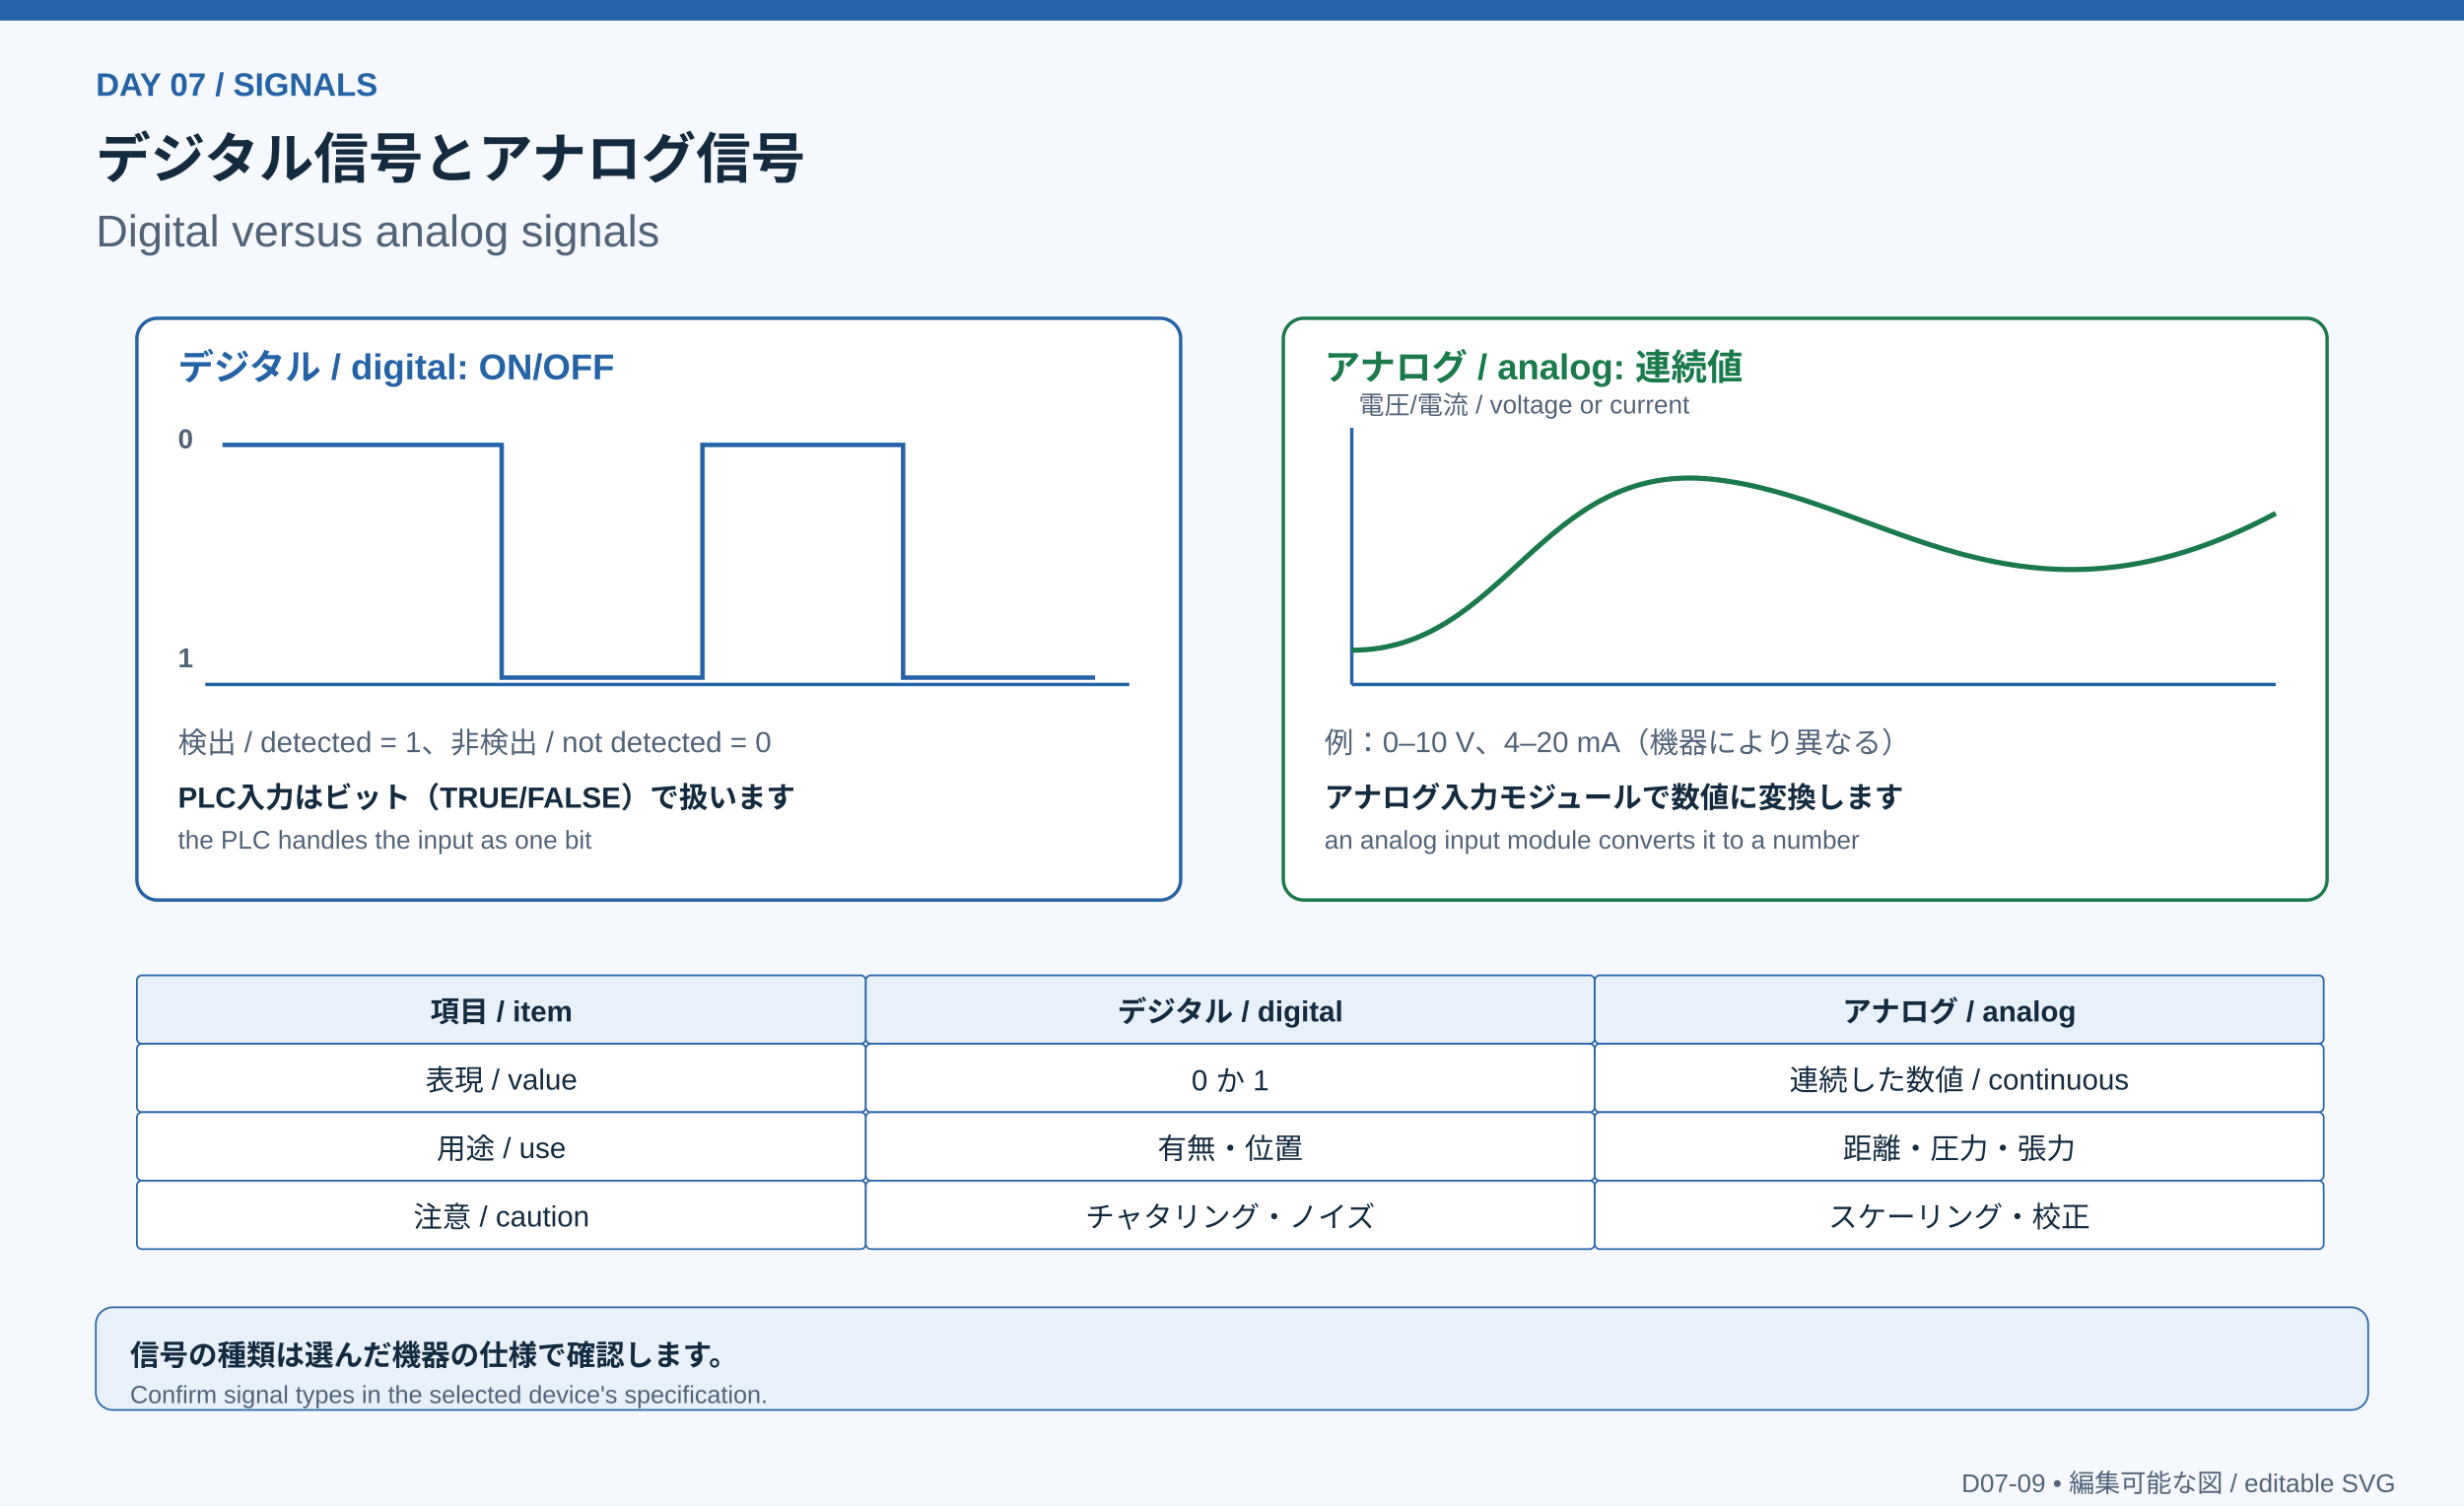
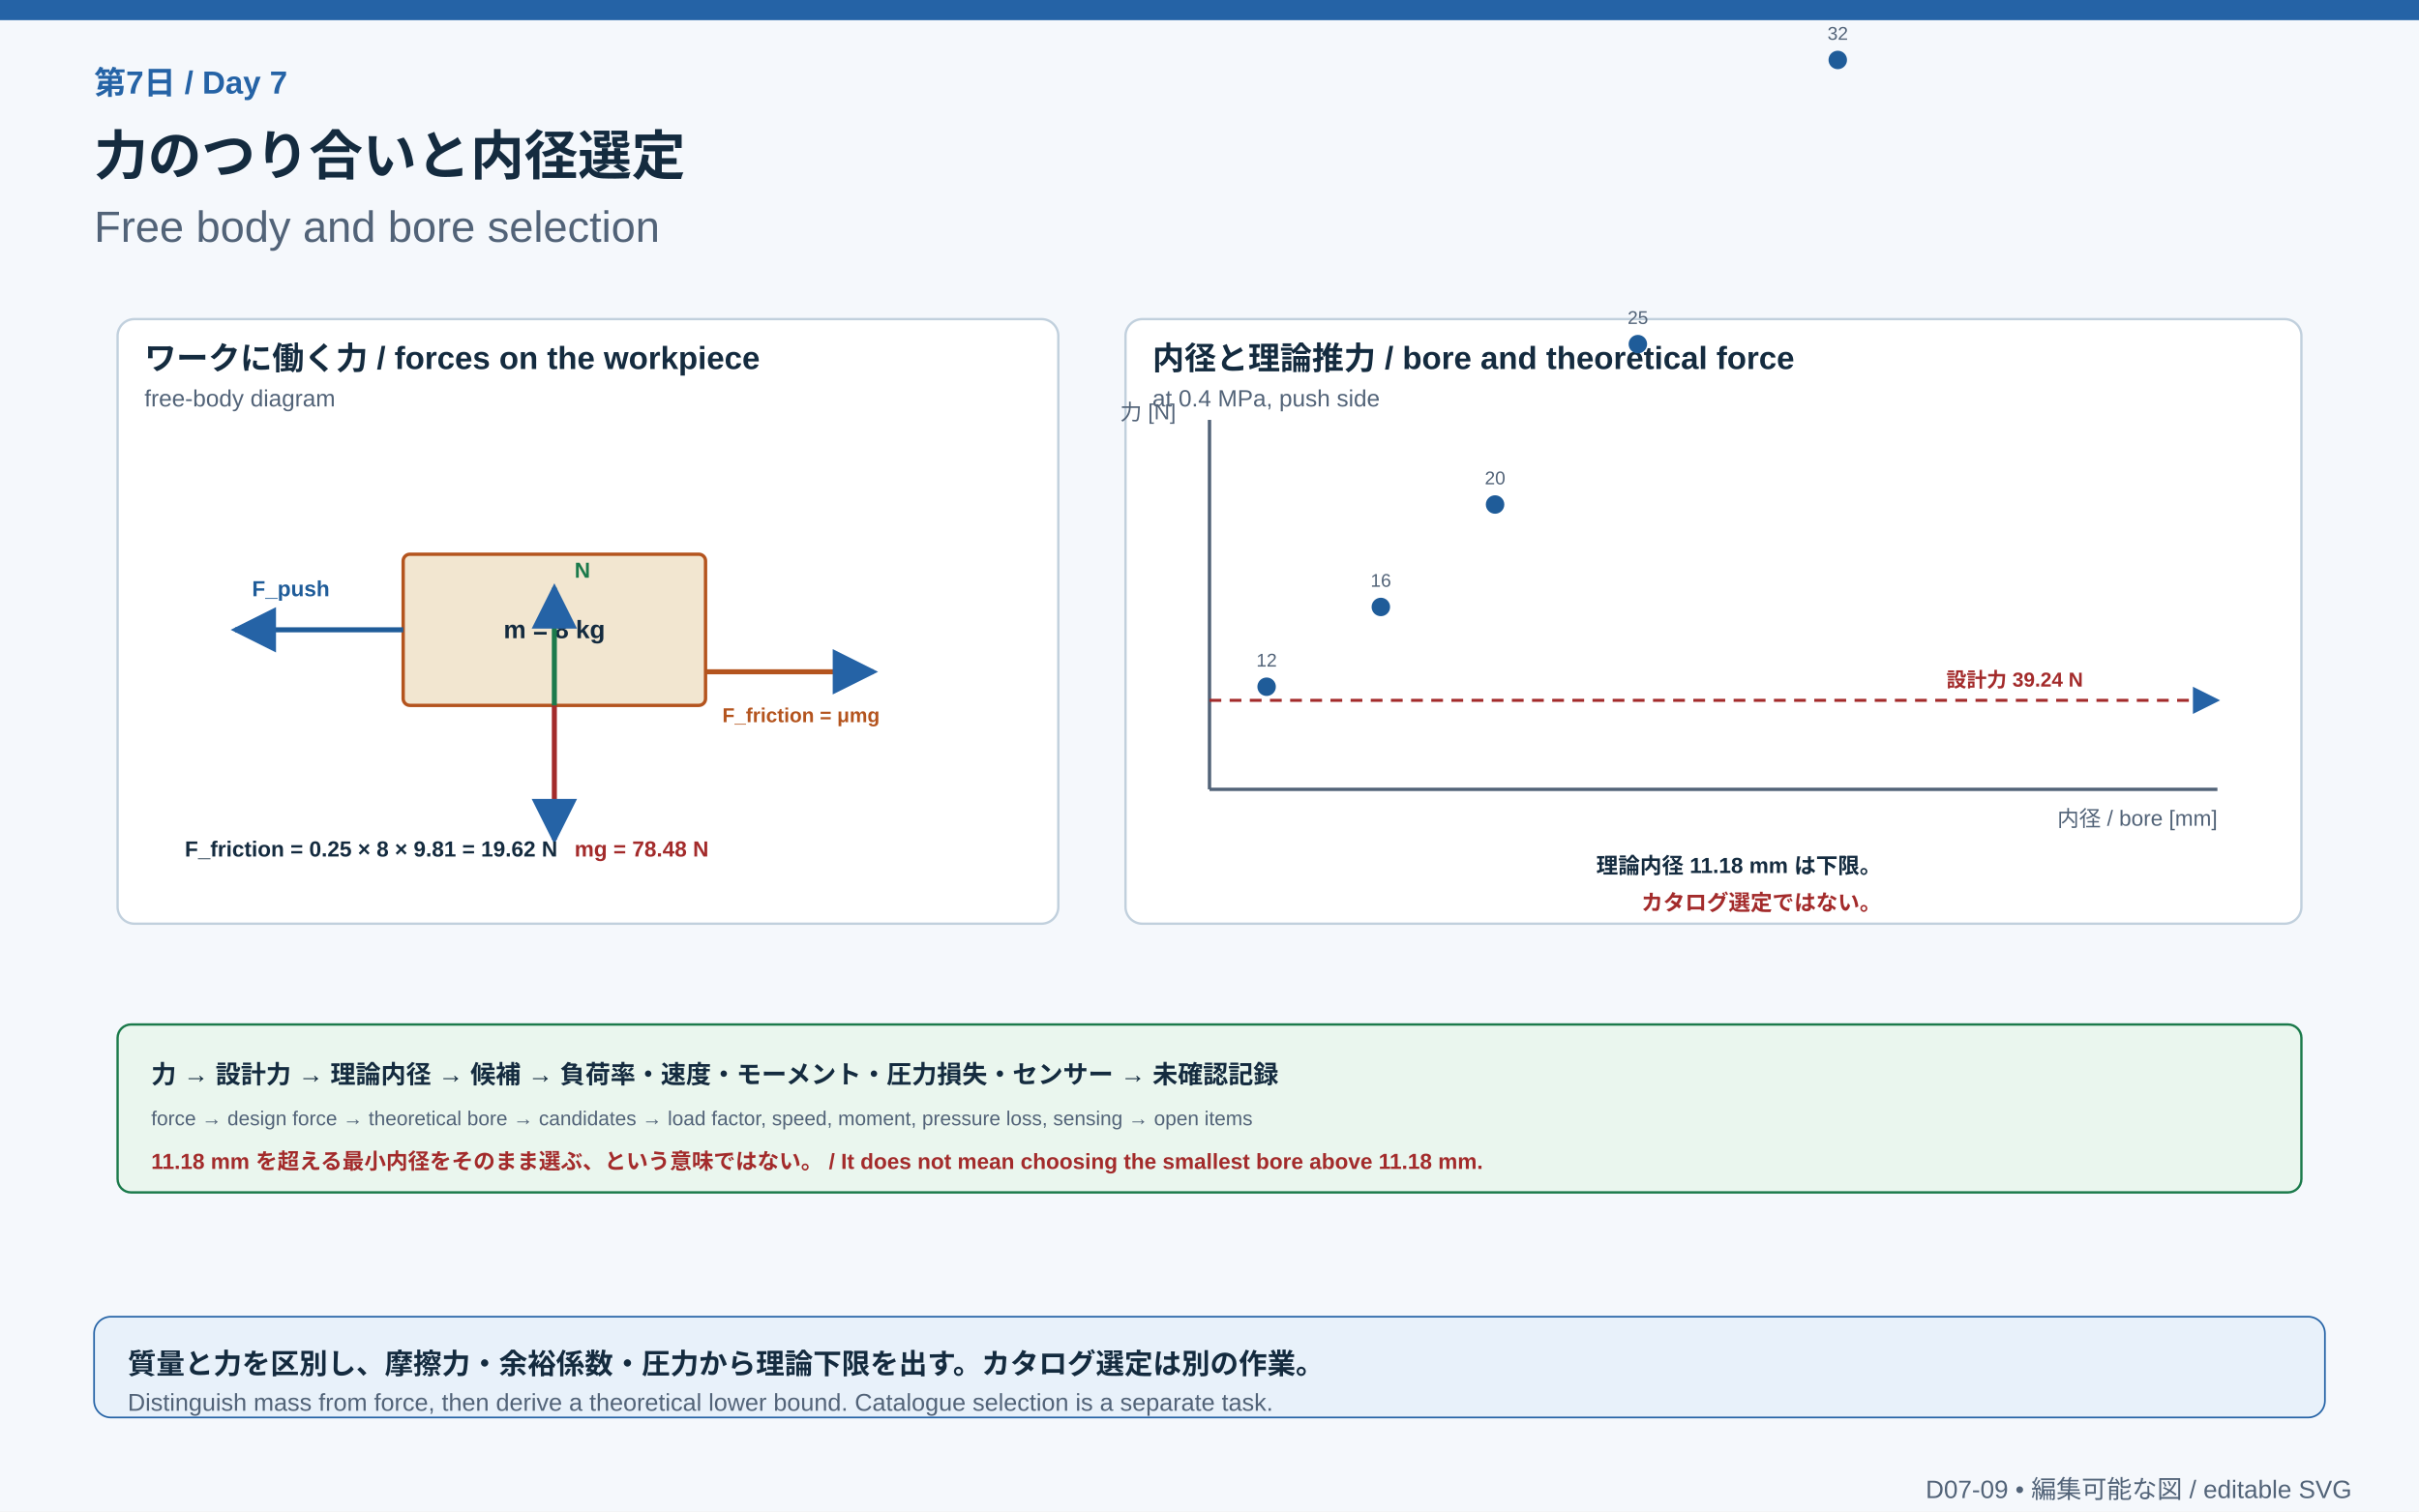
- <svg xmlns="http://www.w3.org/2000/svg" width="1440" height="880" viewBox="0 0 1440 880" role="img" aria-labelledby="title desc">
+ <svg xmlns="http://www.w3.org/2000/svg" width="1440" height="900" viewBox="0 0 1440 900" role="img" aria-labelledby="title desc">
  <defs>
    <marker id="arrow" viewBox="0 0 10 10" refX="9" refY="5" markerWidth="9" markerHeight="9" orient="auto">
      <path d="M0 0 10 5 0 10Z" fill="#2563A6" />
    </marker>
    <marker id="arrow-red" viewBox="0 0 10 10" refX="9" refY="5" markerWidth="9" markerHeight="9" orient="auto">
      <path d="M0 0 10 5 0 10Z" fill="#A32B2B" />
    </marker>
    <marker id="arrow-green" viewBox="0 0 10 10" refX="9" refY="5" markerWidth="9" markerHeight="9" orient="auto">
      <path d="M0 0 10 5 0 10Z" fill="#1B7A4B" />
    </marker>
  </defs>
-   <rect x="0" y="0" width="1440" height="880" fill="#F5F8FC" />
+   <rect x="0" y="0" width="1440" height="900" fill="#F5F8FC" />
  <rect x="0" y="0" width="1440" height="12" fill="#2563A6" />
-   <text x="56.0" y="56.0" font-family="Arial, 'Noto Sans JP', 'Yu Gothic', Meiryo, sans-serif" font-size="19" fill="#2563A6" font-weight="700" text-anchor="start">DAY 07 / SIGNALS</text>
-   <text x="56.0" y="104.0" font-family="Arial, 'Noto Sans JP', 'Yu Gothic', Meiryo, sans-serif" font-size="32" fill="#142B3F" font-weight="700" text-anchor="start">デジタル信号とアナログ信号</text>
-   <text x="56.0" y="144.0" font-family="Arial, 'Noto Sans JP', 'Yu Gothic', Meiryo, sans-serif" font-size="26" fill="#526378" font-weight="400" text-anchor="start">Digital versus analog signals</text>
-   <rect x="80.0" y="186.0" width="610.0" height="340.0" rx="12" fill="#FFFFFF" stroke="#2563A6" stroke-width="2" />
-   <text x="104.0" y="222.0" font-family="Arial, 'Noto Sans JP', 'Yu Gothic', Meiryo, sans-serif" font-size="21" fill="#2563A6" font-weight="700" text-anchor="start">デジタル / digital: ON/OFF</text>
-   <path d="M120.0 400.0 L660.0 400.0" fill="none" stroke="#2563A6" stroke-width="2" />
-   <text x="104.0" y="390.0" font-family="Arial, 'Noto Sans JP', 'Yu Gothic', Meiryo, sans-serif" font-size="16" fill="#526378" font-weight="700" text-anchor="start">1</text>
-   <text x="104.0" y="262.0" font-family="Arial, 'Noto Sans JP', 'Yu Gothic', Meiryo, sans-serif" font-size="16" fill="#526378" font-weight="700" text-anchor="start">0</text>
-   <polyline points="130.0,260.0 181.0,260.0 181.0,260.0 293.2,260.0 293.2,396.0 410.5,396.0 410.5,260.0 527.8,260.0 527.8,396.0 640.0,396.0" fill="none" stroke="#2563A6" stroke-width="2.6" />
-   <text x="104.0" y="440.0" font-family="Arial, 'Noto Sans JP', 'Yu Gothic', Meiryo, sans-serif" font-size="17" fill="#526378" font-weight="400" text-anchor="start">検出 / detected = 1、非検出 / not detected = 0</text>
-   <text x="104.0" y="472.0" font-family="Arial, 'Noto Sans JP', 'Yu Gothic', Meiryo, sans-serif" font-size="17" fill="#142B3F" font-weight="700" text-anchor="start">PLC入力はビット（TRUE/FALSE）で扱います</text>
-   <text x="104.0" y="496.0" font-family="Arial, 'Noto Sans JP', 'Yu Gothic', Meiryo, sans-serif" font-size="15" fill="#526378" font-weight="400" text-anchor="start">the PLC handles the input as one bit</text>
-   <rect x="750.0" y="186.0" width="610.0" height="340.0" rx="12" fill="#FFFFFF" stroke="#1B7A4B" stroke-width="2" />
-   <text x="774.0" y="222.0" font-family="Arial, 'Noto Sans JP', 'Yu Gothic', Meiryo, sans-serif" font-size="21" fill="#1B7A4B" font-weight="700" text-anchor="start">アナログ / analog: 連続値</text>
-   <path d="M790.0 400.0 L1330.0 400.0" fill="none" stroke="#2563A6" stroke-width="2" />
-   <path d="M790.0 400.0 L790.0 250.0" fill="none" stroke="#2563A6" stroke-width="2" />
-   <path d="M790 380 C 880 380, 900 270, 1000 280 S 1180 380, 1330 300" fill="none" stroke="#1B7A4B" stroke-width="3" />
-   <text x="794.0" y="242.0" font-family="Arial, 'Noto Sans JP', 'Yu Gothic', Meiryo, sans-serif" font-size="15" fill="#526378" font-weight="400" text-anchor="start">電圧/電流 / voltage or current</text>
-   <text x="774.0" y="440.0" font-family="Arial, 'Noto Sans JP', 'Yu Gothic', Meiryo, sans-serif" font-size="17" fill="#526378" font-weight="400" text-anchor="start">例：0–10 V、4–20 mA（機器により異なる）</text>
-   <text x="774.0" y="472.0" font-family="Arial, 'Noto Sans JP', 'Yu Gothic', Meiryo, sans-serif" font-size="17" fill="#142B3F" font-weight="700" text-anchor="start">アナログ入力モジュールで数値に変換します</text>
-   <text x="774.0" y="496.0" font-family="Arial, 'Noto Sans JP', 'Yu Gothic', Meiryo, sans-serif" font-size="15" fill="#526378" font-weight="400" text-anchor="start">an analog input module converts it to a number</text>
-   <rect x="80.0" y="570.0" width="426.0" height="40.0" rx="3" fill="#E8F1FA" stroke="#2563A6" stroke-width="1" />
-   <text x="293.0" y="597.2" font-family="Arial, 'Noto Sans JP', 'Yu Gothic', Meiryo, sans-serif" font-size="17" fill="#142B3F" font-weight="700" text-anchor="middle">項目 / item</text>
-   <rect x="506.0" y="570.0" width="426.0" height="40.0" rx="3" fill="#E8F1FA" stroke="#2563A6" stroke-width="1" />
-   <text x="719.0" y="597.2" font-family="Arial, 'Noto Sans JP', 'Yu Gothic', Meiryo, sans-serif" font-size="17" fill="#142B3F" font-weight="700" text-anchor="middle">デジタル / digital</text>
-   <rect x="932.0" y="570.0" width="426.0" height="40.0" rx="3" fill="#E8F1FA" stroke="#2563A6" stroke-width="1" />
-   <text x="1145.0" y="597.2" font-family="Arial, 'Noto Sans JP', 'Yu Gothic', Meiryo, sans-serif" font-size="17" fill="#142B3F" font-weight="700" text-anchor="middle">アナログ / analog</text>
-   <rect x="80.0" y="610.0" width="426.0" height="40.0" rx="3" fill="#FFFFFF" stroke="#2563A6" stroke-width="1" />
-   <text x="293.0" y="637.2" font-family="Arial, 'Noto Sans JP', 'Yu Gothic', Meiryo, sans-serif" font-size="17" fill="#142B3F" font-weight="400" text-anchor="middle">表現 / value</text>
-   <rect x="506.0" y="610.0" width="426.0" height="40.0" rx="3" fill="#FFFFFF" stroke="#2563A6" stroke-width="1" />
-   <text x="719.0" y="637.2" font-family="Arial, 'Noto Sans JP', 'Yu Gothic', Meiryo, sans-serif" font-size="17" fill="#142B3F" font-weight="400" text-anchor="middle">0 か 1</text>
-   <rect x="932.0" y="610.0" width="426.0" height="40.0" rx="3" fill="#FFFFFF" stroke="#2563A6" stroke-width="1" />
-   <text x="1145.0" y="637.2" font-family="Arial, 'Noto Sans JP', 'Yu Gothic', Meiryo, sans-serif" font-size="17" fill="#142B3F" font-weight="400" text-anchor="middle">連続した数値 / continuous</text>
-   <rect x="80.0" y="650.0" width="426.0" height="40.0" rx="3" fill="#FFFFFF" stroke="#2563A6" stroke-width="1" />
-   <text x="293.0" y="677.2" font-family="Arial, 'Noto Sans JP', 'Yu Gothic', Meiryo, sans-serif" font-size="17" fill="#142B3F" font-weight="400" text-anchor="middle">用途 / use</text>
-   <rect x="506.0" y="650.0" width="426.0" height="40.0" rx="3" fill="#FFFFFF" stroke="#2563A6" stroke-width="1" />
-   <text x="719.0" y="677.2" font-family="Arial, 'Noto Sans JP', 'Yu Gothic', Meiryo, sans-serif" font-size="17" fill="#142B3F" font-weight="400" text-anchor="middle">有無・位置</text>
-   <rect x="932.0" y="650.0" width="426.0" height="40.0" rx="3" fill="#FFFFFF" stroke="#2563A6" stroke-width="1" />
-   <text x="1145.0" y="677.2" font-family="Arial, 'Noto Sans JP', 'Yu Gothic', Meiryo, sans-serif" font-size="17" fill="#142B3F" font-weight="400" text-anchor="middle">距離・圧力・張力</text>
-   <rect x="80.0" y="690.0" width="426.0" height="40.0" rx="3" fill="#FFFFFF" stroke="#2563A6" stroke-width="1" />
-   <text x="293.0" y="717.2" font-family="Arial, 'Noto Sans JP', 'Yu Gothic', Meiryo, sans-serif" font-size="17" fill="#142B3F" font-weight="400" text-anchor="middle">注意 / caution</text>
-   <rect x="506.0" y="690.0" width="426.0" height="40.0" rx="3" fill="#FFFFFF" stroke="#2563A6" stroke-width="1" />
-   <text x="719.0" y="717.2" font-family="Arial, 'Noto Sans JP', 'Yu Gothic', Meiryo, sans-serif" font-size="17" fill="#142B3F" font-weight="400" text-anchor="middle">チャタリング・ノイズ</text>
-   <rect x="932.0" y="690.0" width="426.0" height="40.0" rx="3" fill="#FFFFFF" stroke="#2563A6" stroke-width="1" />
-   <text x="1145.0" y="717.2" font-family="Arial, 'Noto Sans JP', 'Yu Gothic', Meiryo, sans-serif" font-size="17" fill="#142B3F" font-weight="400" text-anchor="middle">スケーリング・校正</text>
-   <rect x="56.0" y="764.0" width="1328.0" height="60.0" rx="10" fill="#E8F1FA" stroke="#2563A6" stroke-width="1" />
-   <text x="76.0" y="798.0" font-family="Arial, 'Noto Sans JP', 'Yu Gothic', Meiryo, sans-serif" font-size="17.0" fill="#142B3F" font-weight="700" text-anchor="start">信号の種類は選んだ機器の仕様で確認します。</text>
-   <text x="76.0" y="820.0" font-family="Arial, 'Noto Sans JP', 'Yu Gothic', Meiryo, sans-serif" font-size="14.5" fill="#526378" font-weight="400" text-anchor="start">Confirm signal types in the selected device's specification.</text>
-   <text x="1400" y="872" font-family="Arial, 'Noto Sans JP', 'Yu Gothic', Meiryo, sans-serif" font-size="15" fill="#526378" text-anchor="end">D07-09 • 編集可能な図 / editable SVG</text>
+   <text x="56.0" y="56.0" font-family="Arial, 'Noto Sans JP', 'Yu Gothic', Meiryo, sans-serif" font-size="19" fill="#2563A6" font-weight="700" text-anchor="start">第7日 / Day 7</text>
+   <text x="56.0" y="104.0" font-family="Arial, 'Noto Sans JP', 'Yu Gothic', Meiryo, sans-serif" font-size="32" fill="#142B3F" font-weight="700" text-anchor="start">力のつり合いと内径選定</text>
+   <text x="56.0" y="144.0" font-family="Arial, 'Noto Sans JP', 'Yu Gothic', Meiryo, sans-serif" font-size="26" fill="#526378" font-weight="400" text-anchor="start">Free body and bore selection</text>
+   <rect x="70.0" y="190.0" width="560.0" height="360.0" rx="10" fill="#FFFFFF" stroke="#C1D0DD" stroke-width="1.4" />
+   <text x="86.0" y="220.0" font-family="Arial, 'Noto Sans JP', 'Yu Gothic', Meiryo, sans-serif" font-size="19" fill="#142B3F" font-weight="700" text-anchor="start">ワークに働く力 / forces on the workpiece</text>
+   <text x="86.0" y="242.0" font-family="Arial, 'Noto Sans JP', 'Yu Gothic', Meiryo, sans-serif" font-size="14" fill="#526378" font-weight="400" text-anchor="start">free-body diagram</text>
+   <rect x="240.0" y="330.0" width="180.0" height="90.0" rx="4" fill="#F2E6D0" stroke="#B4541E" stroke-width="2" />
+   <text x="330.0" y="380.0" font-family="Arial, 'Noto Sans JP', 'Yu Gothic', Meiryo, sans-serif" font-size="15" fill="#142B3F" font-weight="700" text-anchor="middle">m = 8 kg</text>
+   <path d="M330.0 420.0 L330.0 500.0" fill="none" stroke="#A32B2B" stroke-width="3" marker-end="url(#arrow)" />
+   <text x="342.0" y="510.0" font-family="Arial, 'Noto Sans JP', 'Yu Gothic', Meiryo, sans-serif" font-size="13" fill="#A32B2B" font-weight="600" text-anchor="start">mg = 78.48 N</text>
+   <path d="M330.0 420.0 L330.0 350.0" fill="none" stroke="#1B7A4B" stroke-width="3" marker-end="url(#arrow)" />
+   <text x="342.0" y="344.0" font-family="Arial, 'Noto Sans JP', 'Yu Gothic', Meiryo, sans-serif" font-size="13" fill="#1B7A4B" font-weight="600" text-anchor="start">N</text>
+   <path d="M240.0 375.0 L140.0 375.0" fill="none" stroke="#1F5C99" stroke-width="3" marker-end="url(#arrow)" />
+   <text x="150.0" y="355.0" font-family="Arial, 'Noto Sans JP', 'Yu Gothic', Meiryo, sans-serif" font-size="13" fill="#1F5C99" font-weight="600" text-anchor="start">F_push</text>
+   <path d="M420.0 400.0 L520.0 400.0" fill="none" stroke="#B4541E" stroke-width="3" marker-end="url(#arrow)" />
+   <text x="430.0" y="430.0" font-family="Arial, 'Noto Sans JP', 'Yu Gothic', Meiryo, sans-serif" font-size="12" fill="#B4541E" font-weight="600" text-anchor="start">F_friction = μmg</text>
+   <text x="110.0" y="510.0" font-family="Arial, 'Noto Sans JP', 'Yu Gothic', Meiryo, sans-serif" font-size="13" fill="#142B3F" font-weight="600" text-anchor="start">F_friction = 0.25 × 8 × 9.81 = 19.62 N</text>
+   <rect x="670.0" y="190.0" width="700.0" height="360.0" rx="10" fill="#FFFFFF" stroke="#C1D0DD" stroke-width="1.4" />
+   <text x="686.0" y="220.0" font-family="Arial, 'Noto Sans JP', 'Yu Gothic', Meiryo, sans-serif" font-size="19" fill="#142B3F" font-weight="700" text-anchor="start">内径と理論推力 / bore and theoretical force</text>
+   <text x="686.0" y="242.0" font-family="Arial, 'Noto Sans JP', 'Yu Gothic', Meiryo, sans-serif" font-size="14" fill="#526378" font-weight="400" text-anchor="start">at 0.4 MPa, push side</text>
+   <path d="M720.0 470.0 L1320.0 470.0" fill="none" stroke="#526378" stroke-width="2" />
+   <path d="M720.0 470.0 L720.0 250.0" fill="none" stroke="#526378" stroke-width="2" />
+   <text x="1320.0" y="492.0" font-family="Arial, 'Noto Sans JP', 'Yu Gothic', Meiryo, sans-serif" font-size="13" fill="#526378" font-weight="400" text-anchor="end">内径 / bore [mm]</text>
+   <text x="700.0" y="250.0" font-family="Arial, 'Noto Sans JP', 'Yu Gothic', Meiryo, sans-serif" font-size="13" fill="#526378" font-weight="400" text-anchor="end">力 [N]</text>
+   <circle cx="754.0" cy="408.9" r="5.0" fill="#1F5C99" stroke="#1F5C99" stroke-width="1" />
+   <text x="754.0" y="396.9" font-family="Arial, 'Noto Sans JP', 'Yu Gothic', Meiryo, sans-serif" font-size="11" fill="#526378" font-weight="400" text-anchor="middle">12</text>
+   <circle cx="822.0" cy="361.4" r="5.0" fill="#1F5C99" stroke="#1F5C99" stroke-width="1" />
+   <text x="822.0" y="349.4" font-family="Arial, 'Noto Sans JP', 'Yu Gothic', Meiryo, sans-serif" font-size="11" fill="#526378" font-weight="400" text-anchor="middle">16</text>
+   <circle cx="890.0" cy="300.4" r="5.0" fill="#1F5C99" stroke="#1F5C99" stroke-width="1" />
+   <text x="890.0" y="288.4" font-family="Arial, 'Noto Sans JP', 'Yu Gothic', Meiryo, sans-serif" font-size="11" fill="#526378" font-weight="400" text-anchor="middle">20</text>
+   <circle cx="975.0" cy="204.9" r="5.0" fill="#1F5C99" stroke="#1F5C99" stroke-width="1" />
+   <text x="975.0" y="192.9" font-family="Arial, 'Noto Sans JP', 'Yu Gothic', Meiryo, sans-serif" font-size="11" fill="#526378" font-weight="400" text-anchor="middle">25</text>
+   <circle cx="1094.0" cy="35.7" r="5.0" fill="#1F5C99" stroke="#1F5C99" stroke-width="1" />
+   <text x="1094.0" y="23.7" font-family="Arial, 'Noto Sans JP', 'Yu Gothic', Meiryo, sans-serif" font-size="11" fill="#526378" font-weight="400" text-anchor="middle">32</text>
+   <circle cx="1230.0" cy="-208.6" r="5.0" fill="#1F5C99" stroke="#1F5C99" stroke-width="1" />
+   <text x="1230.0" y="-220.6" font-family="Arial, 'Noto Sans JP', 'Yu Gothic', Meiryo, sans-serif" font-size="11" fill="#526378" font-weight="400" text-anchor="middle">40</text>
+   <path d="M720.0 417.0 L1320.0 417.0" fill="none" stroke="#A32B2B" stroke-width="1.8" stroke-dasharray="7 5" marker-end="url(#arrow)" />
+   <text x="1240.0" y="409.0" font-family="Arial, 'Noto Sans JP', 'Yu Gothic', Meiryo, sans-serif" font-size="12" fill="#A32B2B" font-weight="600" text-anchor="end">設計力 39.24 N</text>
+   <text x="1120.0" y="520.0" font-family="Arial, 'Noto Sans JP', 'Yu Gothic', Meiryo, sans-serif" font-size="13" fill="#142B3F" font-weight="600" text-anchor="end">理論内径 11.18 mm は下限。</text>
+   <text x="1120.0" y="542.0" font-family="Arial, 'Noto Sans JP', 'Yu Gothic', Meiryo, sans-serif" font-size="13" fill="#A32B2B" font-weight="600" text-anchor="end">カタログ選定ではない。</text>
+   <rect x="70.0" y="610.0" width="1300.0" height="100.0" rx="8" fill="#EAF6EE" stroke="#1B7A4B" stroke-width="1.4" />
+   <text x="90.0" y="645.0" font-family="Arial, 'Noto Sans JP', 'Yu Gothic', Meiryo, sans-serif" font-size="15" fill="#142B3F" font-weight="700" text-anchor="start">力 → 設計力 → 理論内径 → 候補 → 負荷率・速度・モーメント・圧力損失・センサー → 未確認記録</text>
+   <text x="90.0" y="670.0" font-family="Arial, 'Noto Sans JP', 'Yu Gothic', Meiryo, sans-serif" font-size="12" fill="#526378" font-weight="400" text-anchor="start">force → design force → theoretical bore → candidates → load factor, speed, moment, pressure loss, sensing → open items</text>
+   <text x="90.0" y="696.0" font-family="Arial, 'Noto Sans JP', 'Yu Gothic', Meiryo, sans-serif" font-size="13" fill="#A32B2B" font-weight="600" text-anchor="start">11.18 mm を超える最小内径をそのまま選ぶ、という意味ではない。 / It does not mean choosing the smallest bore above 11.18 mm.</text>
+   <rect x="56.0" y="784.0" width="1328.0" height="60.0" rx="10" fill="#E8F1FA" stroke="#2563A6" stroke-width="1" />
+   <text x="76.0" y="818.0" font-family="Arial, 'Noto Sans JP', 'Yu Gothic', Meiryo, sans-serif" font-size="17.0" fill="#142B3F" font-weight="700" text-anchor="start">質量と力を区別し、摩擦力・余裕係数・圧力から理論下限を出す。カタログ選定は別の作業。</text>
+   <text x="76.0" y="840.0" font-family="Arial, 'Noto Sans JP', 'Yu Gothic', Meiryo, sans-serif" font-size="14.5" fill="#526378" font-weight="400" text-anchor="start">Distinguish mass from force, then derive a theoretical lower bound. Catalogue selection is a separate task.</text>
+   <text x="1400" y="892" font-family="Arial, 'Noto Sans JP', 'Yu Gothic', Meiryo, sans-serif" font-size="15" fill="#526378" text-anchor="end">D07-09 • 編集可能な図 / editable SVG</text>
</svg>
